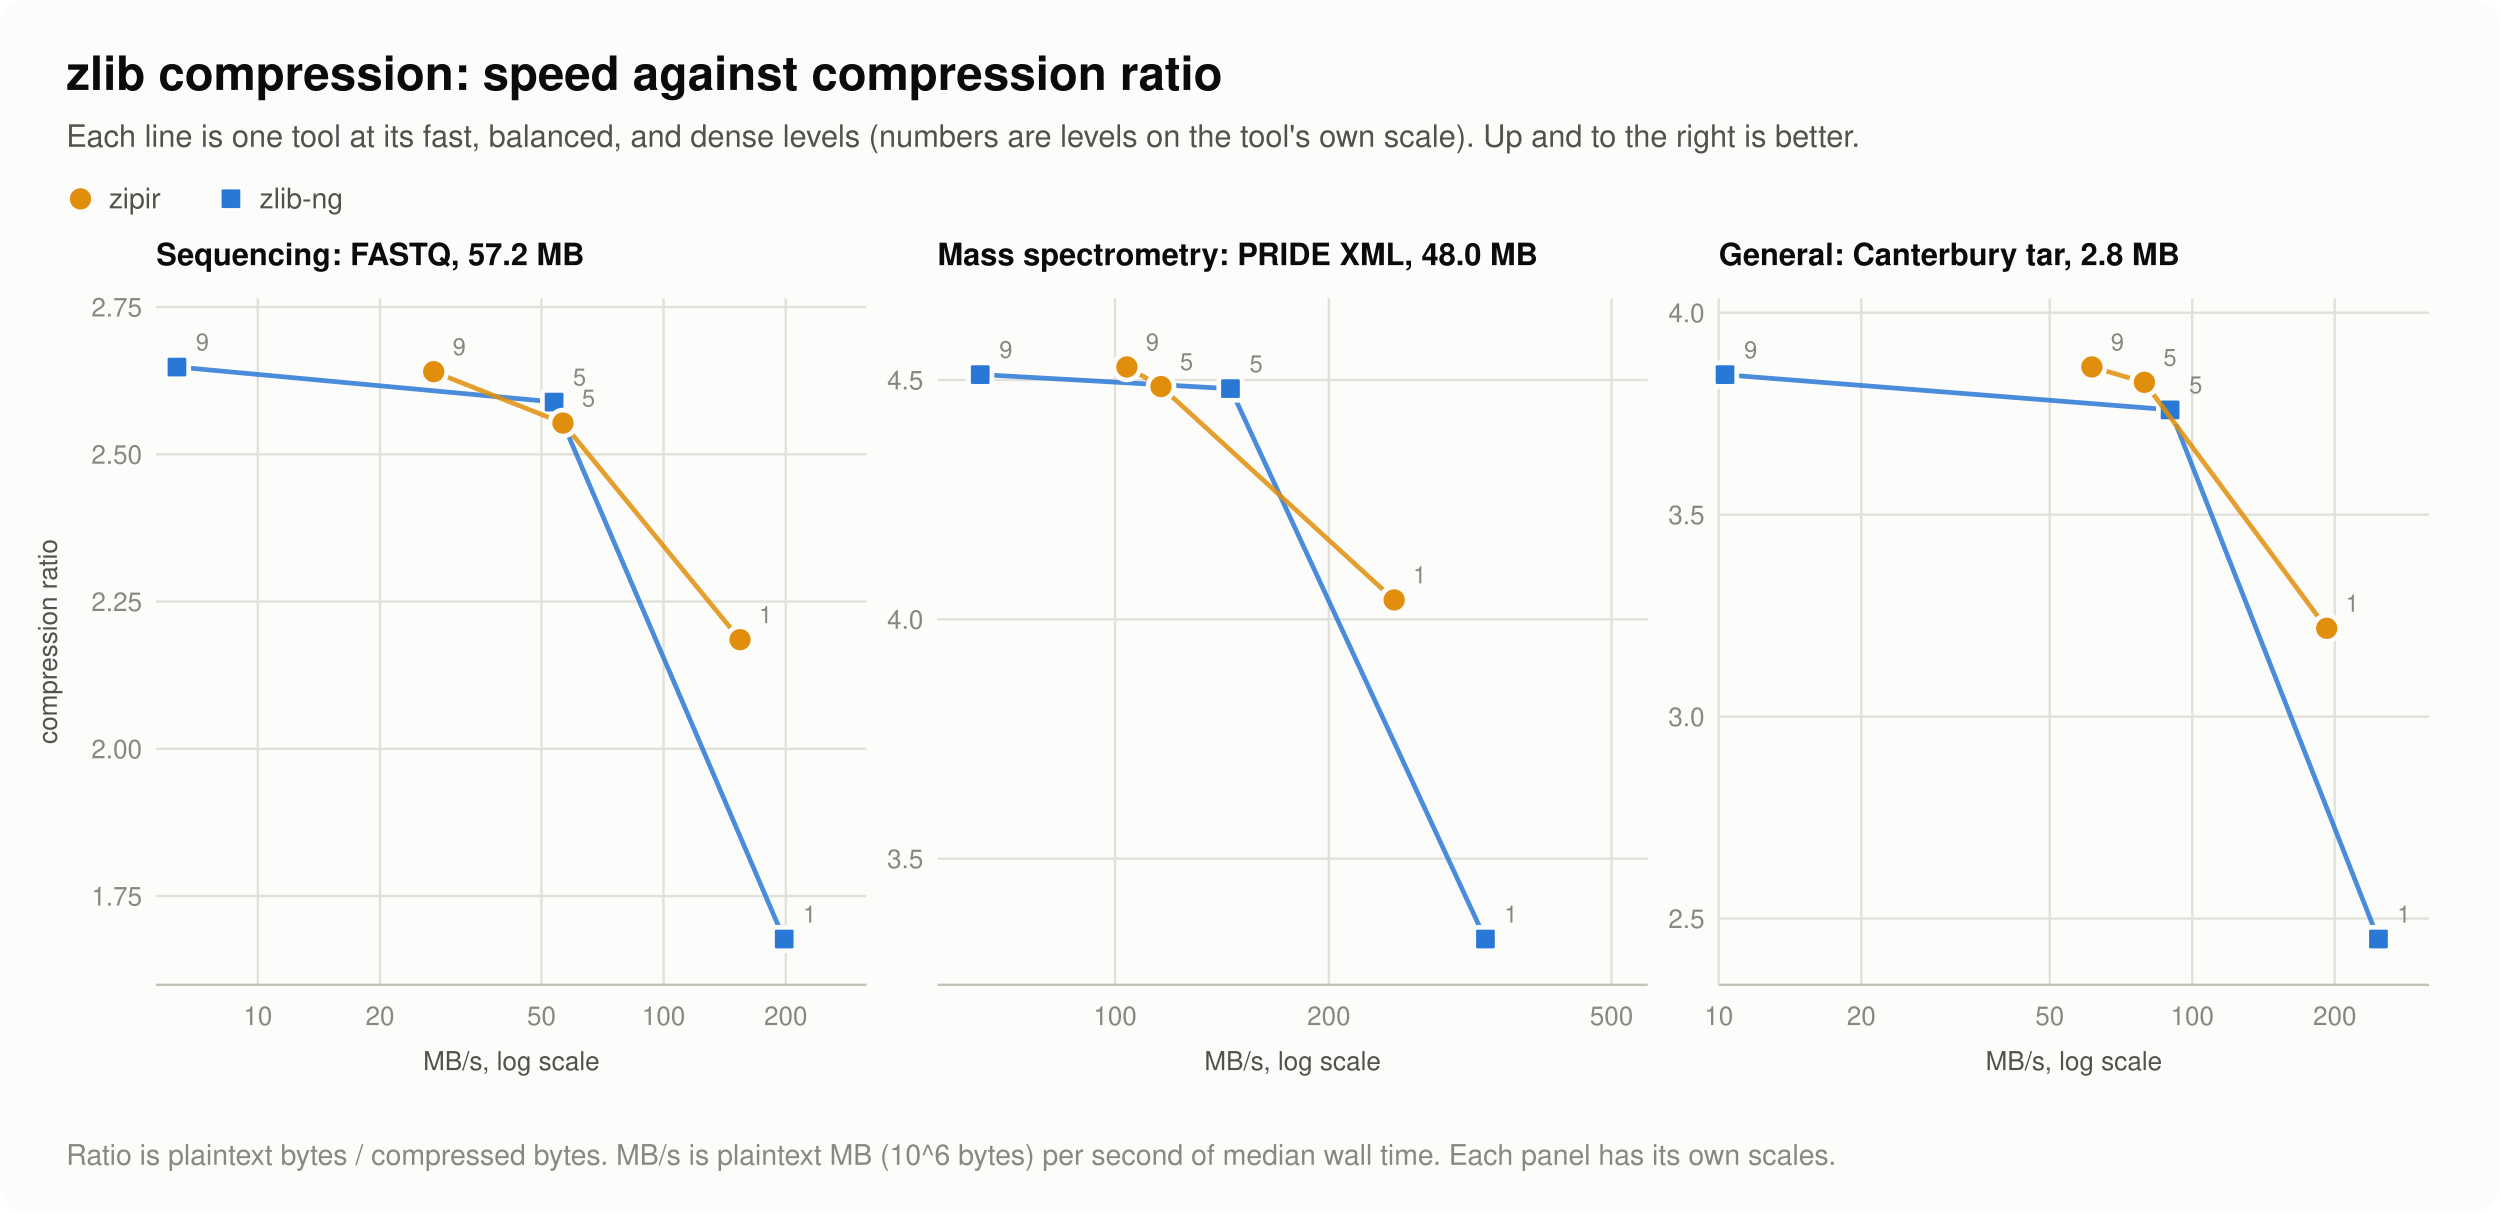
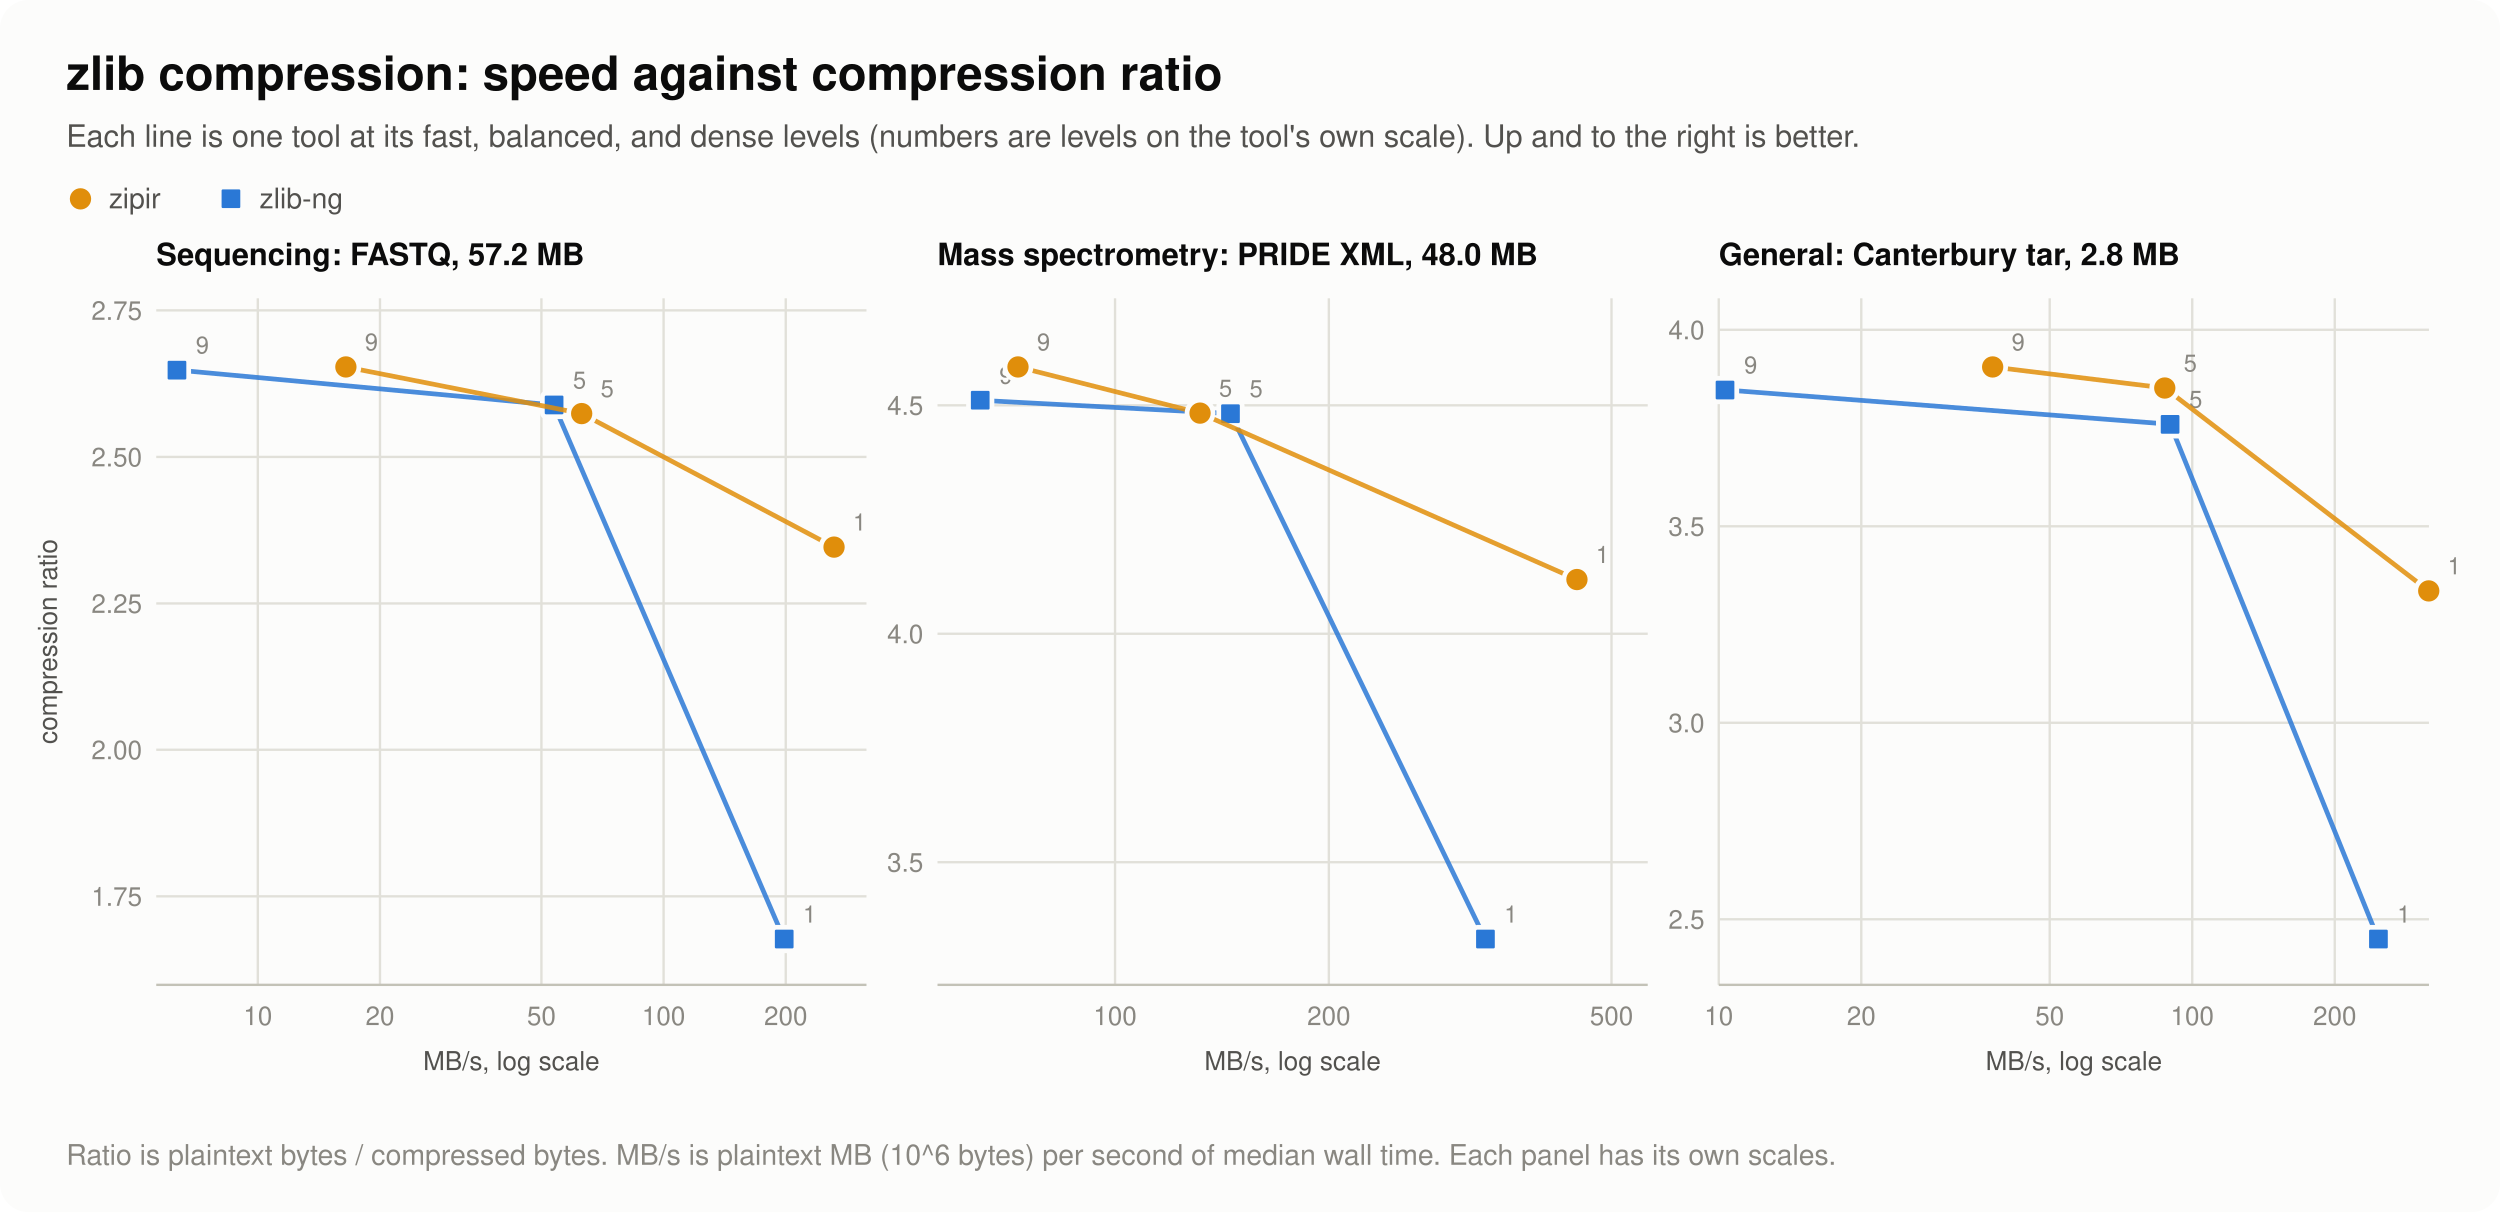
<svg xmlns="http://www.w3.org/2000/svg" viewBox="0 0 1056 512" width="1056" height="512" role="img" font-family="system-ui, -apple-system, &quot;Segoe UI&quot;, Helvetica, Arial, sans-serif">
  <rect width="1056" height="512" rx="12" fill="#fcfcfb" />
  <text x="28.0" y="38.0" font-size="20" fill="#0b0b0b" text-anchor="start" font-weight="650">zlib compression: speed against compression ratio</text>
  <text x="28.0" y="62.0" font-size="13" fill="#52514e" text-anchor="start" font-weight="400">Each line is one tool at its fast, balanced, and dense levels (numbers are levels on the tool's own scale). Up and to the right is better.</text>
  <circle cx="34.0" cy="84.0" r="5.5" fill="#e08e0b" stroke="#fcfcfb" stroke-width="2" />
  <text x="46.0" y="88.0" font-size="12" fill="#52514e" text-anchor="start" font-weight="400">zipir</text>
  <rect x="92.6" y="79.0" width="9.9" height="9.9" rx="1.5" fill="#2a78d6" stroke="#fcfcfb" stroke-width="2" />
  <text x="109.6" y="88.0" font-size="12" fill="#52514e" text-anchor="start" font-weight="400">zlib-ng</text>
  <text x="66.0" y="112.0" font-size="13" fill="#0b0b0b" text-anchor="start" font-weight="600">Sequencing: FASTQ, 57.2 MB</text>
  <line x1="108.9" y1="126.0" x2="108.9" y2="416.0" stroke="#e1e0d9" stroke-width="1" />
  <text x="108.9" y="433.0" font-size="11" fill="#898781" text-anchor="middle" font-weight="400">10</text>
  <line x1="160.5" y1="126.0" x2="160.5" y2="416.0" stroke="#e1e0d9" stroke-width="1" />
  <text x="160.5" y="433.0" font-size="11" fill="#898781" text-anchor="middle" font-weight="400">20</text>
  <line x1="228.7" y1="126.0" x2="228.7" y2="416.0" stroke="#e1e0d9" stroke-width="1" />
  <text x="228.7" y="433.0" font-size="11" fill="#898781" text-anchor="middle" font-weight="400">50</text>
  <line x1="280.3" y1="126.0" x2="280.3" y2="416.0" stroke="#e1e0d9" stroke-width="1" />
  <text x="280.3" y="433.0" font-size="11" fill="#898781" text-anchor="middle" font-weight="400">100</text>
  <line x1="331.9" y1="126.0" x2="331.9" y2="416.0" stroke="#e1e0d9" stroke-width="1" />
  <text x="331.9" y="433.0" font-size="11" fill="#898781" text-anchor="middle" font-weight="400">200</text>
-   <line x1="66.0" y1="378.5" x2="366.0" y2="378.5" stroke="#e1e0d9" stroke-width="1" />
-   <text x="60.0" y="382.5" font-size="11" fill="#898781" text-anchor="end" font-weight="400">1.75</text>
-   <line x1="66.0" y1="316.3" x2="366.0" y2="316.3" stroke="#e1e0d9" stroke-width="1" />
-   <text x="60.0" y="320.3" font-size="11" fill="#898781" text-anchor="end" font-weight="400">2.00</text>
-   <line x1="66.0" y1="254.1" x2="366.0" y2="254.1" stroke="#e1e0d9" stroke-width="1" />
-   <text x="60.0" y="258.1" font-size="11" fill="#898781" text-anchor="end" font-weight="400">2.25</text>
-   <line x1="66.0" y1="191.9" x2="366.0" y2="191.9" stroke="#e1e0d9" stroke-width="1" />
-   <text x="60.0" y="195.9" font-size="11" fill="#898781" text-anchor="end" font-weight="400">2.50</text>
-   <line x1="66.0" y1="129.7" x2="366.0" y2="129.7" stroke="#e1e0d9" stroke-width="1" />
-   <text x="60.0" y="133.7" font-size="11" fill="#898781" text-anchor="end" font-weight="400">2.75</text>
+   <line x1="66.0" y1="378.6" x2="366.0" y2="378.6" stroke="#e1e0d9" stroke-width="1" />
+   <text x="60.0" y="382.6" font-size="11" fill="#898781" text-anchor="end" font-weight="400">1.75</text>
+   <line x1="66.0" y1="316.7" x2="366.0" y2="316.7" stroke="#e1e0d9" stroke-width="1" />
+   <text x="60.0" y="320.7" font-size="11" fill="#898781" text-anchor="end" font-weight="400">2.00</text>
+   <line x1="66.0" y1="254.9" x2="366.0" y2="254.9" stroke="#e1e0d9" stroke-width="1" />
+   <text x="60.0" y="258.9" font-size="11" fill="#898781" text-anchor="end" font-weight="400">2.25</text>
+   <line x1="66.0" y1="193.0" x2="366.0" y2="193.0" stroke="#e1e0d9" stroke-width="1" />
+   <text x="60.0" y="197.0" font-size="11" fill="#898781" text-anchor="end" font-weight="400">2.50</text>
+   <line x1="66.0" y1="131.1" x2="366.0" y2="131.1" stroke="#e1e0d9" stroke-width="1" />
+   <text x="60.0" y="135.1" font-size="11" fill="#898781" text-anchor="end" font-weight="400">2.75</text>
  <line x1="66.0" y1="416.0" x2="366.0" y2="416.0" stroke="#c3c2b7" stroke-width="1" />
-   <path d="M331.2,396.7 L234.0,169.8 L74.7,155.0" fill="none" stroke="#2a78d6" stroke-width="2" stroke-linejoin="round" stroke-linecap="round" opacity="0.85" />
+   <path d="M331.2,396.7 L234.0,171.1 L74.7,156.3" fill="none" stroke="#2a78d6" stroke-width="2" stroke-linejoin="round" stroke-linecap="round" opacity="0.85" />
  <rect x="326.3" y="391.7" width="9.9" height="9.9" rx="1.5" fill="#2a78d6" stroke="#fcfcfb" stroke-width="2" />
  <text x="339.2" y="389.7" font-size="10" fill="#898781" text-anchor="start" font-weight="400">1</text>
-   <rect x="229.1" y="164.9" width="9.9" height="9.9" rx="1.5" fill="#2a78d6" stroke="#fcfcfb" stroke-width="2" />
-   <text x="242.0" y="162.8" font-size="10" fill="#898781" text-anchor="start" font-weight="400">5</text>
-   <rect x="69.8" y="150.1" width="9.9" height="9.9" rx="1.5" fill="#2a78d6" stroke="#fcfcfb" stroke-width="2" />
-   <text x="82.7" y="148.0" font-size="10" fill="#898781" text-anchor="start" font-weight="400">9</text>
-   <path d="M312.6,270.2 L237.8,178.7 L183.2,157.0" fill="none" stroke="#e08e0b" stroke-width="2" stroke-linejoin="round" stroke-linecap="round" opacity="0.85" />
-   <circle cx="312.6" cy="270.2" r="5.5" fill="#e08e0b" stroke="#fcfcfb" stroke-width="2" />
-   <text x="320.6" y="263.2" font-size="10" fill="#898781" text-anchor="start" font-weight="400">1</text>
-   <circle cx="237.8" cy="178.7" r="5.5" fill="#e08e0b" stroke="#fcfcfb" stroke-width="2" />
-   <text x="245.8" y="171.7" font-size="10" fill="#898781" text-anchor="start" font-weight="400">5</text>
-   <circle cx="183.2" cy="157.0" r="5.5" fill="#e08e0b" stroke="#fcfcfb" stroke-width="2" />
-   <text x="191.2" y="150.0" font-size="10" fill="#898781" text-anchor="start" font-weight="400">9</text>
+   <rect x="229.1" y="166.1" width="9.9" height="9.9" rx="1.5" fill="#2a78d6" stroke="#fcfcfb" stroke-width="2" />
+   <text x="242.0" y="164.1" font-size="10" fill="#898781" text-anchor="start" font-weight="400">5</text>
+   <rect x="69.8" y="151.4" width="9.9" height="9.9" rx="1.5" fill="#2a78d6" stroke="#fcfcfb" stroke-width="2" />
+   <text x="82.7" y="149.3" font-size="10" fill="#898781" text-anchor="start" font-weight="400">9</text>
+   <path d="M352.3,231.1 L245.7,174.7 L146.1,155.0" fill="none" stroke="#e08e0b" stroke-width="2" stroke-linejoin="round" stroke-linecap="round" opacity="0.85" />
+   <circle cx="352.3" cy="231.1" r="5.5" fill="#e08e0b" stroke="#fcfcfb" stroke-width="2" />
+   <text x="360.3" y="224.1" font-size="10" fill="#898781" text-anchor="start" font-weight="400">1</text>
+   <circle cx="245.7" cy="174.7" r="5.5" fill="#e08e0b" stroke="#fcfcfb" stroke-width="2" />
+   <text x="253.7" y="167.7" font-size="10" fill="#898781" text-anchor="start" font-weight="400">5</text>
+   <circle cx="146.1" cy="155.0" r="5.5" fill="#e08e0b" stroke="#fcfcfb" stroke-width="2" />
+   <text x="154.1" y="148.0" font-size="10" fill="#898781" text-anchor="start" font-weight="400">9</text>
  <text x="216.0" y="452.0" font-size="11" fill="#52514e" text-anchor="middle" font-weight="400">MB/s, log scale</text>
  <text x="396.0" y="112.0" font-size="13" fill="#0b0b0b" text-anchor="start" font-weight="600">Mass spectrometry: PRIDE XML, 48.0 MB</text>
  <line x1="471.0" y1="126.0" x2="471.0" y2="416.0" stroke="#e1e0d9" stroke-width="1" />
  <text x="471.0" y="433.0" font-size="11" fill="#898781" text-anchor="middle" font-weight="400">100</text>
  <line x1="561.3" y1="126.0" x2="561.3" y2="416.0" stroke="#e1e0d9" stroke-width="1" />
  <text x="561.3" y="433.0" font-size="11" fill="#898781" text-anchor="middle" font-weight="400">200</text>
  <line x1="680.7" y1="126.0" x2="680.7" y2="416.0" stroke="#e1e0d9" stroke-width="1" />
  <text x="680.7" y="433.0" font-size="11" fill="#898781" text-anchor="middle" font-weight="400">500</text>
-   <line x1="396.0" y1="362.7" x2="696.0" y2="362.7" stroke="#e1e0d9" stroke-width="1" />
-   <text x="390.0" y="366.7" font-size="11" fill="#898781" text-anchor="end" font-weight="400">3.5</text>
-   <line x1="396.0" y1="261.6" x2="696.0" y2="261.6" stroke="#e1e0d9" stroke-width="1" />
-   <text x="390.0" y="265.6" font-size="11" fill="#898781" text-anchor="end" font-weight="400">4.0</text>
-   <line x1="396.0" y1="160.5" x2="696.0" y2="160.5" stroke="#e1e0d9" stroke-width="1" />
-   <text x="390.0" y="164.5" font-size="11" fill="#898781" text-anchor="end" font-weight="400">4.5</text>
+   <line x1="396.0" y1="364.2" x2="696.0" y2="364.2" stroke="#e1e0d9" stroke-width="1" />
+   <text x="390.0" y="368.2" font-size="11" fill="#898781" text-anchor="end" font-weight="400">3.5</text>
+   <line x1="396.0" y1="267.7" x2="696.0" y2="267.7" stroke="#e1e0d9" stroke-width="1" />
+   <text x="390.0" y="271.7" font-size="11" fill="#898781" text-anchor="end" font-weight="400">4.0</text>
+   <line x1="396.0" y1="171.2" x2="696.0" y2="171.2" stroke="#e1e0d9" stroke-width="1" />
+   <text x="390.0" y="175.2" font-size="11" fill="#898781" text-anchor="end" font-weight="400">4.5</text>
  <line x1="396.0" y1="416.0" x2="696.0" y2="416.0" stroke="#c3c2b7" stroke-width="1" />
-   <path d="M627.4,396.7 L519.8,164.2 L414.1,158.2" fill="none" stroke="#2a78d6" stroke-width="2" stroke-linejoin="round" stroke-linecap="round" opacity="0.85" />
+   <path d="M627.4,396.7 L519.8,174.7 L414.1,169.1" fill="none" stroke="#2a78d6" stroke-width="2" stroke-linejoin="round" stroke-linecap="round" opacity="0.85" />
  <rect x="622.5" y="391.7" width="9.9" height="9.9" rx="1.5" fill="#2a78d6" stroke="#fcfcfb" stroke-width="2" />
  <text x="635.4" y="389.7" font-size="10" fill="#898781" text-anchor="start" font-weight="400">1</text>
-   <rect x="514.8" y="159.2" width="9.9" height="9.9" rx="1.5" fill="#2a78d6" stroke="#fcfcfb" stroke-width="2" />
-   <text x="527.8" y="157.2" font-size="10" fill="#898781" text-anchor="start" font-weight="400">5</text>
-   <rect x="409.1" y="153.3" width="9.9" height="9.9" rx="1.5" fill="#2a78d6" stroke="#fcfcfb" stroke-width="2" />
-   <text x="422.1" y="151.2" font-size="10" fill="#898781" text-anchor="start" font-weight="400">9</text>
-   <path d="M588.9,253.4 L490.4,163.3 L476.0,155.0" fill="none" stroke="#e08e0b" stroke-width="2" stroke-linejoin="round" stroke-linecap="round" opacity="0.85" />
-   <circle cx="588.9" cy="253.4" r="5.5" fill="#e08e0b" stroke="#fcfcfb" stroke-width="2" />
-   <text x="596.9" y="246.4" font-size="10" fill="#898781" text-anchor="start" font-weight="400">1</text>
-   <circle cx="490.4" cy="163.3" r="5.5" fill="#e08e0b" stroke="#fcfcfb" stroke-width="2" />
-   <text x="498.4" y="156.3" font-size="10" fill="#898781" text-anchor="start" font-weight="400">5</text>
-   <circle cx="476.0" cy="155.0" r="5.5" fill="#e08e0b" stroke="#fcfcfb" stroke-width="2" />
-   <text x="484.0" y="148.0" font-size="10" fill="#898781" text-anchor="start" font-weight="400">9</text>
+   <rect x="514.8" y="169.8" width="9.9" height="9.9" rx="1.5" fill="#2a78d6" stroke="#fcfcfb" stroke-width="2" />
+   <text x="527.8" y="167.7" font-size="10" fill="#898781" text-anchor="start" font-weight="400">5</text>
+   <rect x="409.1" y="164.1" width="9.9" height="9.9" rx="1.5" fill="#2a78d6" stroke="#fcfcfb" stroke-width="2" />
+   <text x="422.1" y="162.1" font-size="10" fill="#898781" text-anchor="start" font-weight="400">9</text>
+   <path d="M666.1,244.8 L506.9,174.5 L430.0,155.0" fill="none" stroke="#e08e0b" stroke-width="2" stroke-linejoin="round" stroke-linecap="round" opacity="0.85" />
+   <circle cx="666.1" cy="244.8" r="5.5" fill="#e08e0b" stroke="#fcfcfb" stroke-width="2" />
+   <text x="674.1" y="237.8" font-size="10" fill="#898781" text-anchor="start" font-weight="400">1</text>
+   <circle cx="506.9" cy="174.5" r="5.5" fill="#e08e0b" stroke="#fcfcfb" stroke-width="2" />
+   <text x="514.9" y="167.5" font-size="10" fill="#898781" text-anchor="start" font-weight="400">5</text>
+   <circle cx="430.0" cy="155.0" r="5.5" fill="#e08e0b" stroke="#fcfcfb" stroke-width="2" />
+   <text x="438.0" y="148.0" font-size="10" fill="#898781" text-anchor="start" font-weight="400">9</text>
  <text x="546.0" y="452.0" font-size="11" fill="#52514e" text-anchor="middle" font-weight="400">MB/s, log scale</text>
  <text x="726.0" y="112.0" font-size="13" fill="#0b0b0b" text-anchor="start" font-weight="600">General: Canterbury tar, 2.8 MB</text>
  <line x1="726.0" y1="126.0" x2="726.0" y2="416.0" stroke="#e1e0d9" stroke-width="1" />
  <text x="726.0" y="433.0" font-size="11" fill="#898781" text-anchor="middle" font-weight="400">10</text>
  <line x1="786.2" y1="126.0" x2="786.2" y2="416.0" stroke="#e1e0d9" stroke-width="1" />
  <text x="786.2" y="433.0" font-size="11" fill="#898781" text-anchor="middle" font-weight="400">20</text>
  <line x1="865.8" y1="126.0" x2="865.8" y2="416.0" stroke="#e1e0d9" stroke-width="1" />
  <text x="865.8" y="433.0" font-size="11" fill="#898781" text-anchor="middle" font-weight="400">50</text>
  <line x1="926.0" y1="126.0" x2="926.0" y2="416.0" stroke="#e1e0d9" stroke-width="1" />
  <text x="926.0" y="433.0" font-size="11" fill="#898781" text-anchor="middle" font-weight="400">100</text>
  <line x1="986.2" y1="126.0" x2="986.2" y2="416.0" stroke="#e1e0d9" stroke-width="1" />
  <text x="986.2" y="433.0" font-size="11" fill="#898781" text-anchor="middle" font-weight="400">200</text>
-   <line x1="726.0" y1="388.0" x2="1026.0" y2="388.0" stroke="#e1e0d9" stroke-width="1" />
-   <text x="720.0" y="392.0" font-size="11" fill="#898781" text-anchor="end" font-weight="400">2.5</text>
-   <line x1="726.0" y1="302.7" x2="1026.0" y2="302.7" stroke="#e1e0d9" stroke-width="1" />
-   <text x="720.0" y="306.7" font-size="11" fill="#898781" text-anchor="end" font-weight="400">3.0</text>
-   <line x1="726.0" y1="217.4" x2="1026.0" y2="217.4" stroke="#e1e0d9" stroke-width="1" />
-   <text x="720.0" y="221.4" font-size="11" fill="#898781" text-anchor="end" font-weight="400">3.5</text>
-   <line x1="726.0" y1="132.1" x2="1026.0" y2="132.1" stroke="#e1e0d9" stroke-width="1" />
-   <text x="720.0" y="136.1" font-size="11" fill="#898781" text-anchor="end" font-weight="400">4.0</text>
+   <line x1="726.0" y1="388.3" x2="1026.0" y2="388.3" stroke="#e1e0d9" stroke-width="1" />
+   <text x="720.0" y="392.3" font-size="11" fill="#898781" text-anchor="end" font-weight="400">2.5</text>
+   <line x1="726.0" y1="305.3" x2="1026.0" y2="305.3" stroke="#e1e0d9" stroke-width="1" />
+   <text x="720.0" y="309.3" font-size="11" fill="#898781" text-anchor="end" font-weight="400">3.0</text>
+   <line x1="726.0" y1="222.3" x2="1026.0" y2="222.3" stroke="#e1e0d9" stroke-width="1" />
+   <text x="720.0" y="226.3" font-size="11" fill="#898781" text-anchor="end" font-weight="400">3.5</text>
+   <line x1="726.0" y1="139.3" x2="1026.0" y2="139.3" stroke="#e1e0d9" stroke-width="1" />
+   <text x="720.0" y="143.3" font-size="11" fill="#898781" text-anchor="end" font-weight="400">4.0</text>
  <line x1="726.0" y1="416.0" x2="1026.0" y2="416.0" stroke="#c3c2b7" stroke-width="1" />
-   <path d="M1004.6,396.7 L916.7,173.1 L728.7,158.3" fill="none" stroke="#2a78d6" stroke-width="2" stroke-linejoin="round" stroke-linecap="round" opacity="0.85" />
+   <path d="M1004.6,396.7 L916.7,179.2 L728.7,164.7" fill="none" stroke="#2a78d6" stroke-width="2" stroke-linejoin="round" stroke-linecap="round" opacity="0.85" />
  <rect x="999.7" y="391.7" width="9.9" height="9.9" rx="1.5" fill="#2a78d6" stroke="#fcfcfb" stroke-width="2" />
  <text x="1012.6" y="389.7" font-size="10" fill="#898781" text-anchor="start" font-weight="400">1</text>
-   <rect x="911.7" y="168.2" width="9.9" height="9.9" rx="1.5" fill="#2a78d6" stroke="#fcfcfb" stroke-width="2" />
-   <text x="924.7" y="166.1" font-size="10" fill="#898781" text-anchor="start" font-weight="400">5</text>
-   <rect x="723.7" y="153.3" width="9.9" height="9.9" rx="1.5" fill="#2a78d6" stroke="#fcfcfb" stroke-width="2" />
-   <text x="736.7" y="151.3" font-size="10" fill="#898781" text-anchor="start" font-weight="400">9</text>
-   <path d="M982.8,265.4 L905.8,161.5 L883.6,155.0" fill="none" stroke="#e08e0b" stroke-width="2" stroke-linejoin="round" stroke-linecap="round" opacity="0.85" />
-   <circle cx="982.8" cy="265.4" r="5.5" fill="#e08e0b" stroke="#fcfcfb" stroke-width="2" />
-   <text x="990.8" y="258.4" font-size="10" fill="#898781" text-anchor="start" font-weight="400">1</text>
-   <circle cx="905.8" cy="161.5" r="5.5" fill="#e08e0b" stroke="#fcfcfb" stroke-width="2" />
-   <text x="913.8" y="154.5" font-size="10" fill="#898781" text-anchor="start" font-weight="400">5</text>
-   <circle cx="883.6" cy="155.0" r="5.5" fill="#e08e0b" stroke="#fcfcfb" stroke-width="2" />
-   <text x="891.6" y="148.0" font-size="10" fill="#898781" text-anchor="start" font-weight="400">9</text>
+   <rect x="911.7" y="174.3" width="9.9" height="9.9" rx="1.5" fill="#2a78d6" stroke="#fcfcfb" stroke-width="2" />
+   <text x="924.7" y="172.2" font-size="10" fill="#898781" text-anchor="start" font-weight="400">5</text>
+   <rect x="723.7" y="159.8" width="9.9" height="9.9" rx="1.5" fill="#2a78d6" stroke="#fcfcfb" stroke-width="2" />
+   <text x="736.7" y="157.7" font-size="10" fill="#898781" text-anchor="start" font-weight="400">9</text>
+   <path d="M1025.9,249.6 L914.4,163.9 L841.7,155.0" fill="none" stroke="#e08e0b" stroke-width="2" stroke-linejoin="round" stroke-linecap="round" opacity="0.85" />
+   <circle cx="1025.9" cy="249.6" r="5.5" fill="#e08e0b" stroke="#fcfcfb" stroke-width="2" />
+   <text x="1033.9" y="242.6" font-size="10" fill="#898781" text-anchor="start" font-weight="400">1</text>
+   <circle cx="914.4" cy="163.9" r="5.5" fill="#e08e0b" stroke="#fcfcfb" stroke-width="2" />
+   <text x="922.4" y="156.9" font-size="10" fill="#898781" text-anchor="start" font-weight="400">5</text>
+   <circle cx="841.7" cy="155.0" r="5.5" fill="#e08e0b" stroke="#fcfcfb" stroke-width="2" />
+   <text x="849.7" y="148.0" font-size="10" fill="#898781" text-anchor="start" font-weight="400">9</text>
  <text x="876.0" y="452.0" font-size="11" fill="#52514e" text-anchor="middle" font-weight="400">MB/s, log scale</text>
  <text x="24.0" y="271.0" font-size="11" fill="#52514e" text-anchor="middle" font-weight="400" transform="rotate(-90 24 271.0)">compression ratio</text>
  <text x="28.0" y="492.0" font-size="12" fill="#898781" text-anchor="start" font-weight="400">Ratio is plaintext bytes / compressed bytes. MB/s is plaintext MB (10^6 bytes) per second of median wall time. Each panel has its own scales.</text>
</svg>
